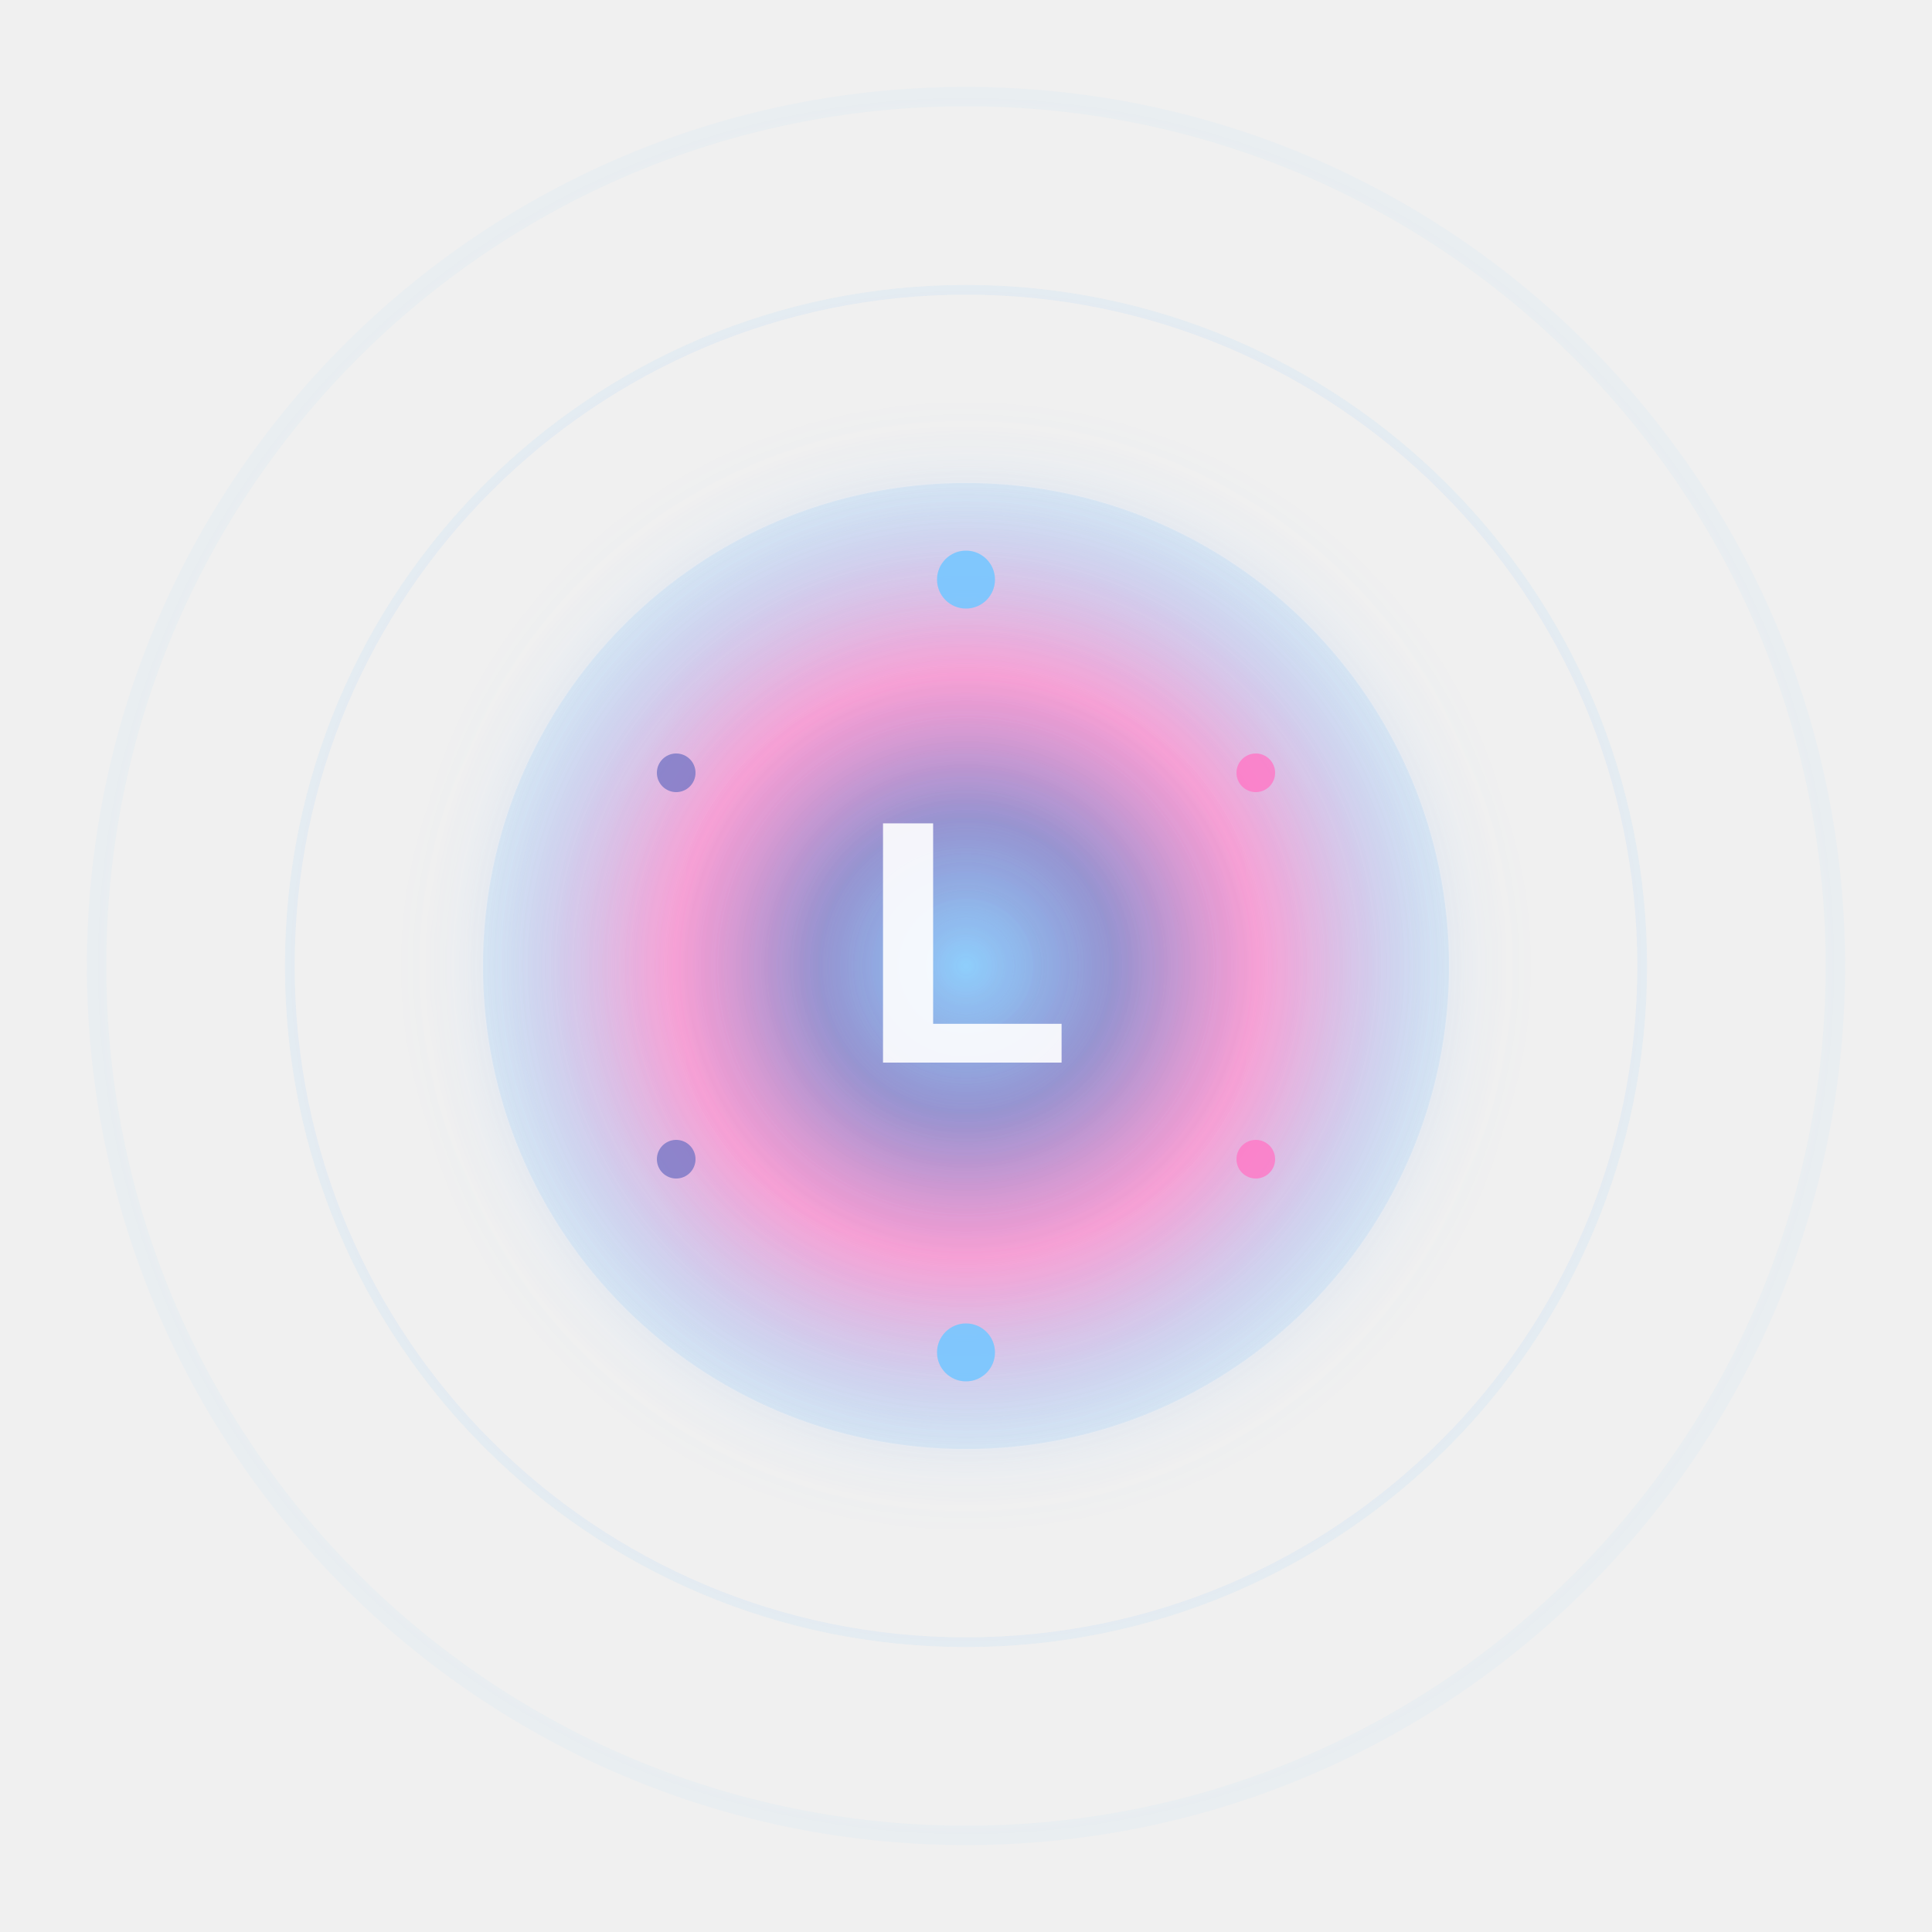
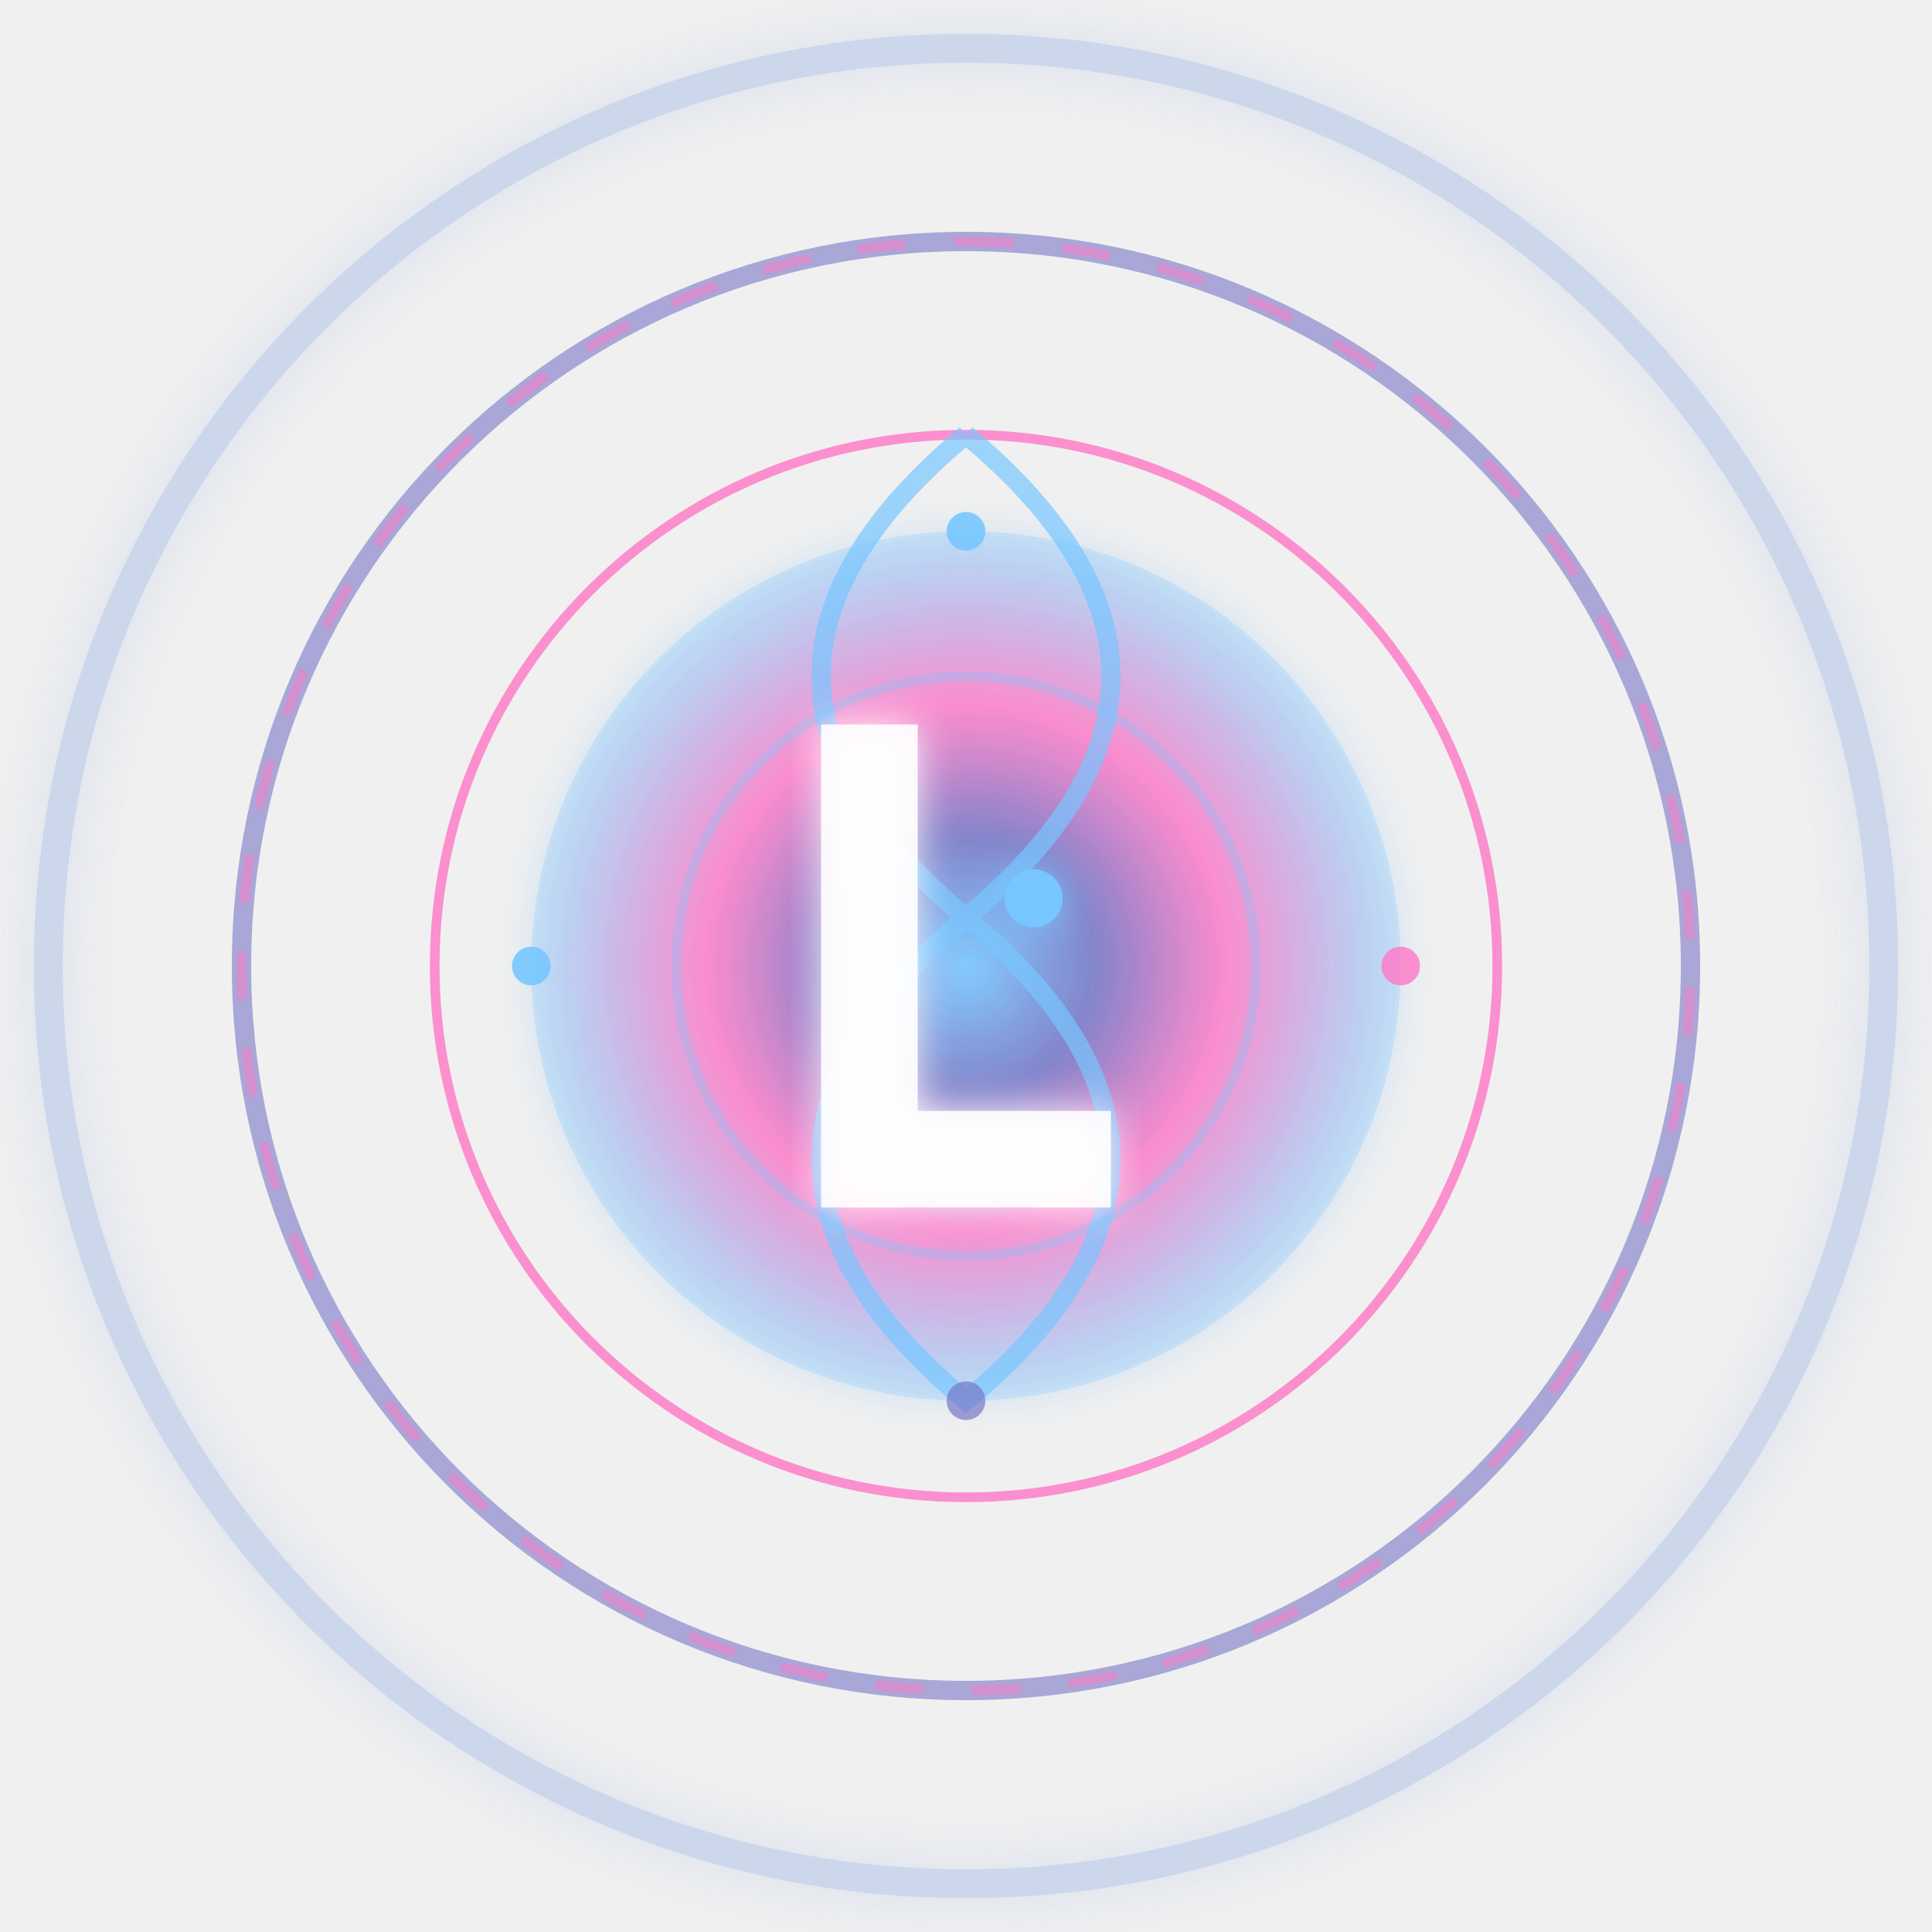
<svg xmlns="http://www.w3.org/2000/svg" width="200" height="200" viewBox="0 0 200 200">
  <defs>
-     <radialGradient id="cosmicGlow" cx="50%" cy="50%" r="50%">
+     <radialGradient id="cosmicCore" cx="50%" cy="50%" r="50%">
      <stop offset="0%" style="stop-color:#77c6ff;stop-opacity:1" />
-       <stop offset="30%" style="stop-color:#7877c6;stop-opacity:0.8" />
-       <stop offset="60%" style="stop-color:#ff77c6;stop-opacity:0.6" />
-       <stop offset="100%" style="stop-color:#77c6ff;stop-opacity:0.2" />
+       <stop offset="30%" style="stop-color:#7877c6;stop-opacity:0.9" />
+       <stop offset="60%" style="stop-color:#ff77c6;stop-opacity:0.7" />
+       <stop offset="100%" style="stop-color:#77c6ff;stop-opacity:0.3" />
    </radialGradient>
-     <filter id="glow">
-       <feGaussianBlur stdDeviation="4" result="coloredBlur" />
+     <radialGradient id="outerRing" cx="50%" cy="50%" r="70%">
+       <stop offset="0%" style="stop-color:#ff77c6;stop-opacity:0.1" />
+       <stop offset="50%" style="stop-color:#7877c6;stop-opacity:0.5" />
+       <stop offset="100%" style="stop-color:#77c6ff;stop-opacity:0.8" />
+     </radialGradient>
+     <filter id="cosmicGlow">
+       <feGaussianBlur stdDeviation="3" result="coloredBlur" />
+       <feMerge>
+         <feMergeNode in="coloredBlur" />
+         <feMergeNode in="SourceGraphic" />
+       </feMerge>
+     </filter>
+     <filter id="innerGlow">
+       <feGaussianBlur stdDeviation="2" result="coloredBlur" />
      <feMerge>
        <feMergeNode in="coloredBlur" />
        <feMergeNode in="SourceGraphic" />
      </feMerge>
    </filter>
  </defs>
-   <circle cx="100" cy="100" r="90" fill="none" stroke="url(#cosmicGlow)" stroke-width="2" opacity="0.3" />
-   <circle cx="100" cy="100" r="70" fill="none" stroke="url(#cosmicGlow)" stroke-width="1" opacity="0.5" />
-   <circle cx="100" cy="100" r="50" fill="url(#cosmicGlow)" opacity="0.8" filter="url(#glow)" />
-   <circle cx="100" cy="60" r="3" fill="#77c6ff" opacity="0.9" />
-   <circle cx="130" cy="80" r="2" fill="#ff77c6" opacity="0.8" />
-   <circle cx="70" cy="80" r="2" fill="#7877c6" opacity="0.8" />
-   <circle cx="100" cy="140" r="3" fill="#77c6ff" opacity="0.9" />
-   <circle cx="130" cy="120" r="2" fill="#ff77c6" opacity="0.8" />
-   <circle cx="70" cy="120" r="2" fill="#7877c6" opacity="0.8" />
-   <text x="100" y="110" text-anchor="middle" fill="white" font-family="Arial, sans-serif" font-size="36" font-weight="bold" opacity="0.9">L</text>
+   <circle cx="100" cy="100" r="95" fill="none" stroke="url(#outerRing)" stroke-width="3" opacity="0.4" filter="url(#cosmicGlow)" />
+   <circle cx="100" cy="100" r="75" fill="none" stroke="#7877c6" stroke-width="2" opacity="0.6" />
+   <circle cx="100" cy="100" r="55" fill="none" stroke="#ff77c6" stroke-width="1" opacity="0.8" />
+   <circle cx="100" cy="100" r="45" fill="url(#cosmicCore)" opacity="0.9" filter="url(#innerGlow)" />
+   <path d="M 100 45 Q 130 70 100 95 Q 70 120 100 145 Q 130 120 100 95 Q 70 70 100 45" fill="none" stroke="#77c6ff" stroke-width="2" opacity="0.7" />
+   <path d="M 100 25 A 75 75 0 0 1 175 100 A 75 75 0 0 1 100 175 A 75 75 0 0 1 25 100 A 75 75 0 0 1 100 25" fill="none" stroke="#ff77c6" stroke-width="1" opacity="0.5" stroke-dasharray="5,5" />
+   <circle cx="100" cy="55" r="2" fill="#77c6ff" opacity="0.9">
+     <animate attributeName="opacity" values="0.9;0.3;0.9" dur="2s" repeatCount="indefinite" />
+   </circle>
+   <circle cx="145" cy="100" r="2" fill="#ff77c6" opacity="0.8">
+     <animate attributeName="opacity" values="0.8;0.4;0.8" dur="2.5s" repeatCount="indefinite" />
+   </circle>
+   <circle cx="100" cy="145" r="2" fill="#7877c6" opacity="0.7">
+     <animate attributeName="opacity" values="0.7;0.2;0.7" dur="3s" repeatCount="indefinite" />
+   </circle>
+   <circle cx="55" cy="100" r="2" fill="#77c6ff" opacity="0.9">
+     <animate attributeName="opacity" values="0.9;0.3;0.9" dur="1.8s" repeatCount="indefinite" />
+   </circle>
+   <g filter="url(#innerGlow)">
+     <path d="M 85 75 L 85 125 L 115 125 L 115 115 L 95 115 L 95 75 Z" fill="white" opacity="0.9" />
+     <circle cx="107" cy="93" r="3" fill="#77c6ff" opacity="1" />
+   </g>
+   <circle cx="100" cy="100" r="30" fill="none" stroke="#77c6ff" stroke-width="1" opacity="0.3">
+     <animate attributeName="r" values="30;60;30" dur="4s" repeatCount="indefinite" />
+     <animate attributeName="opacity" values="0.3;0.1;0.3" dur="4s" repeatCount="indefinite" />
+   </circle>
</svg>
